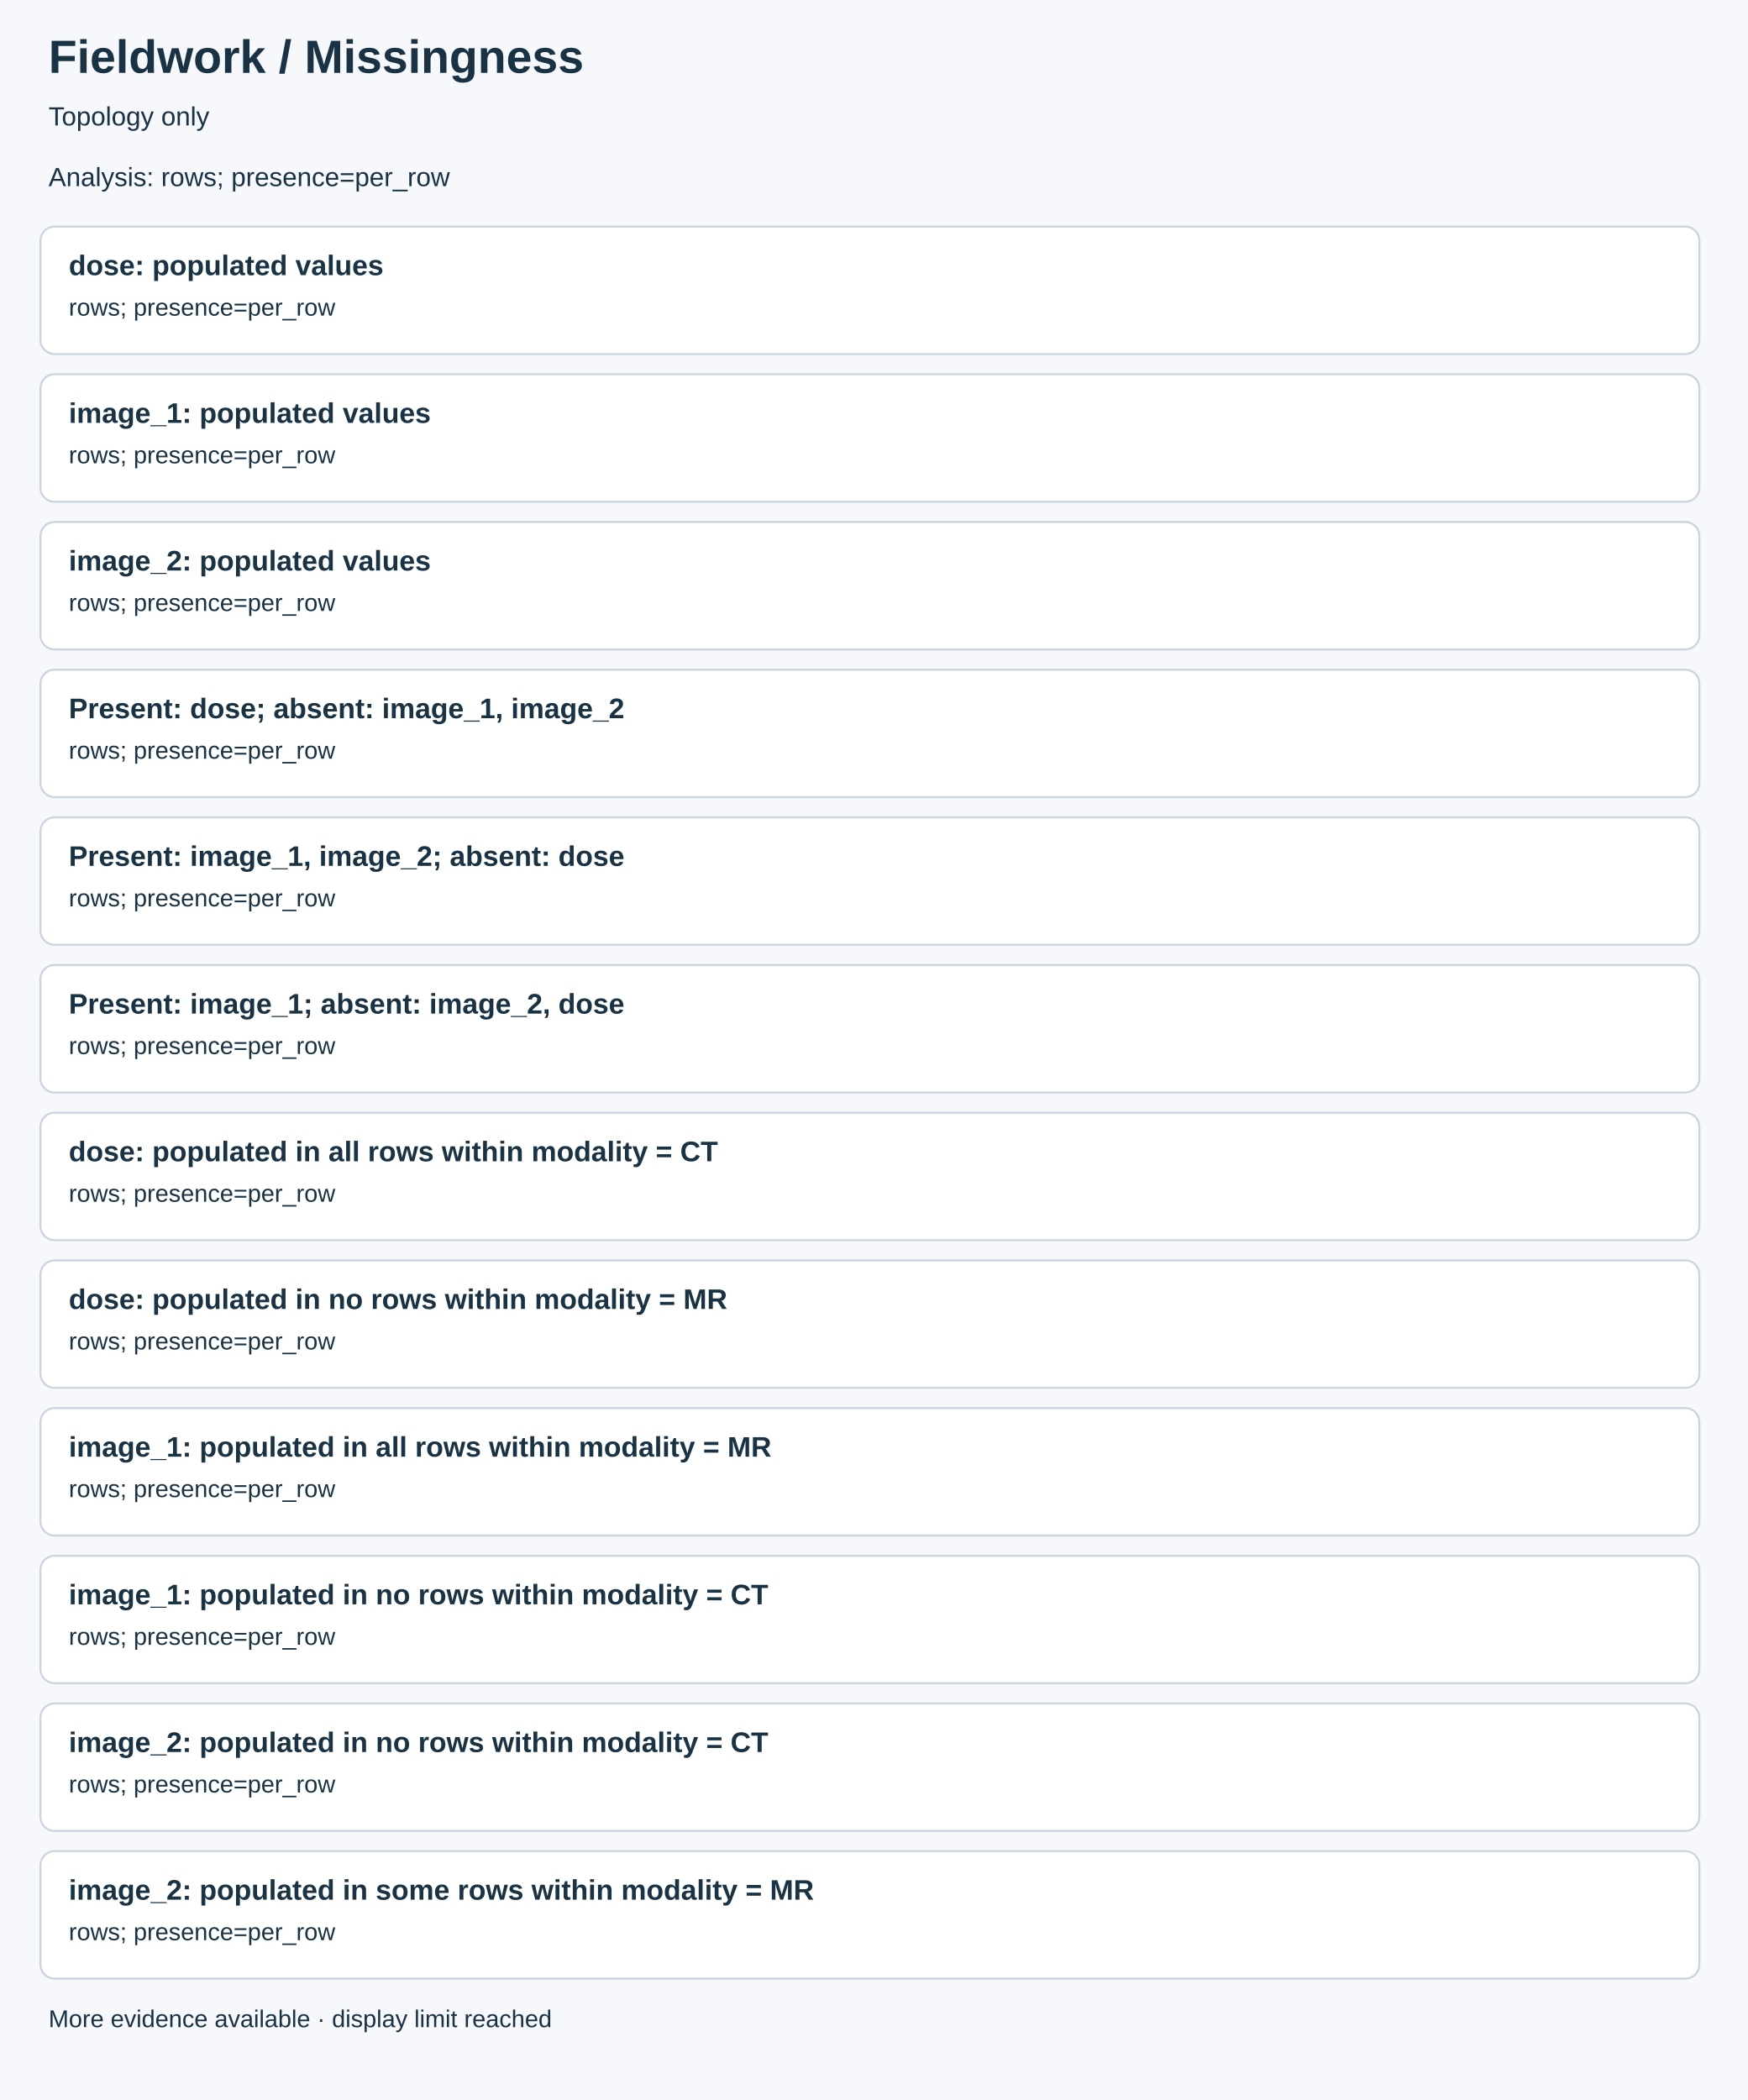
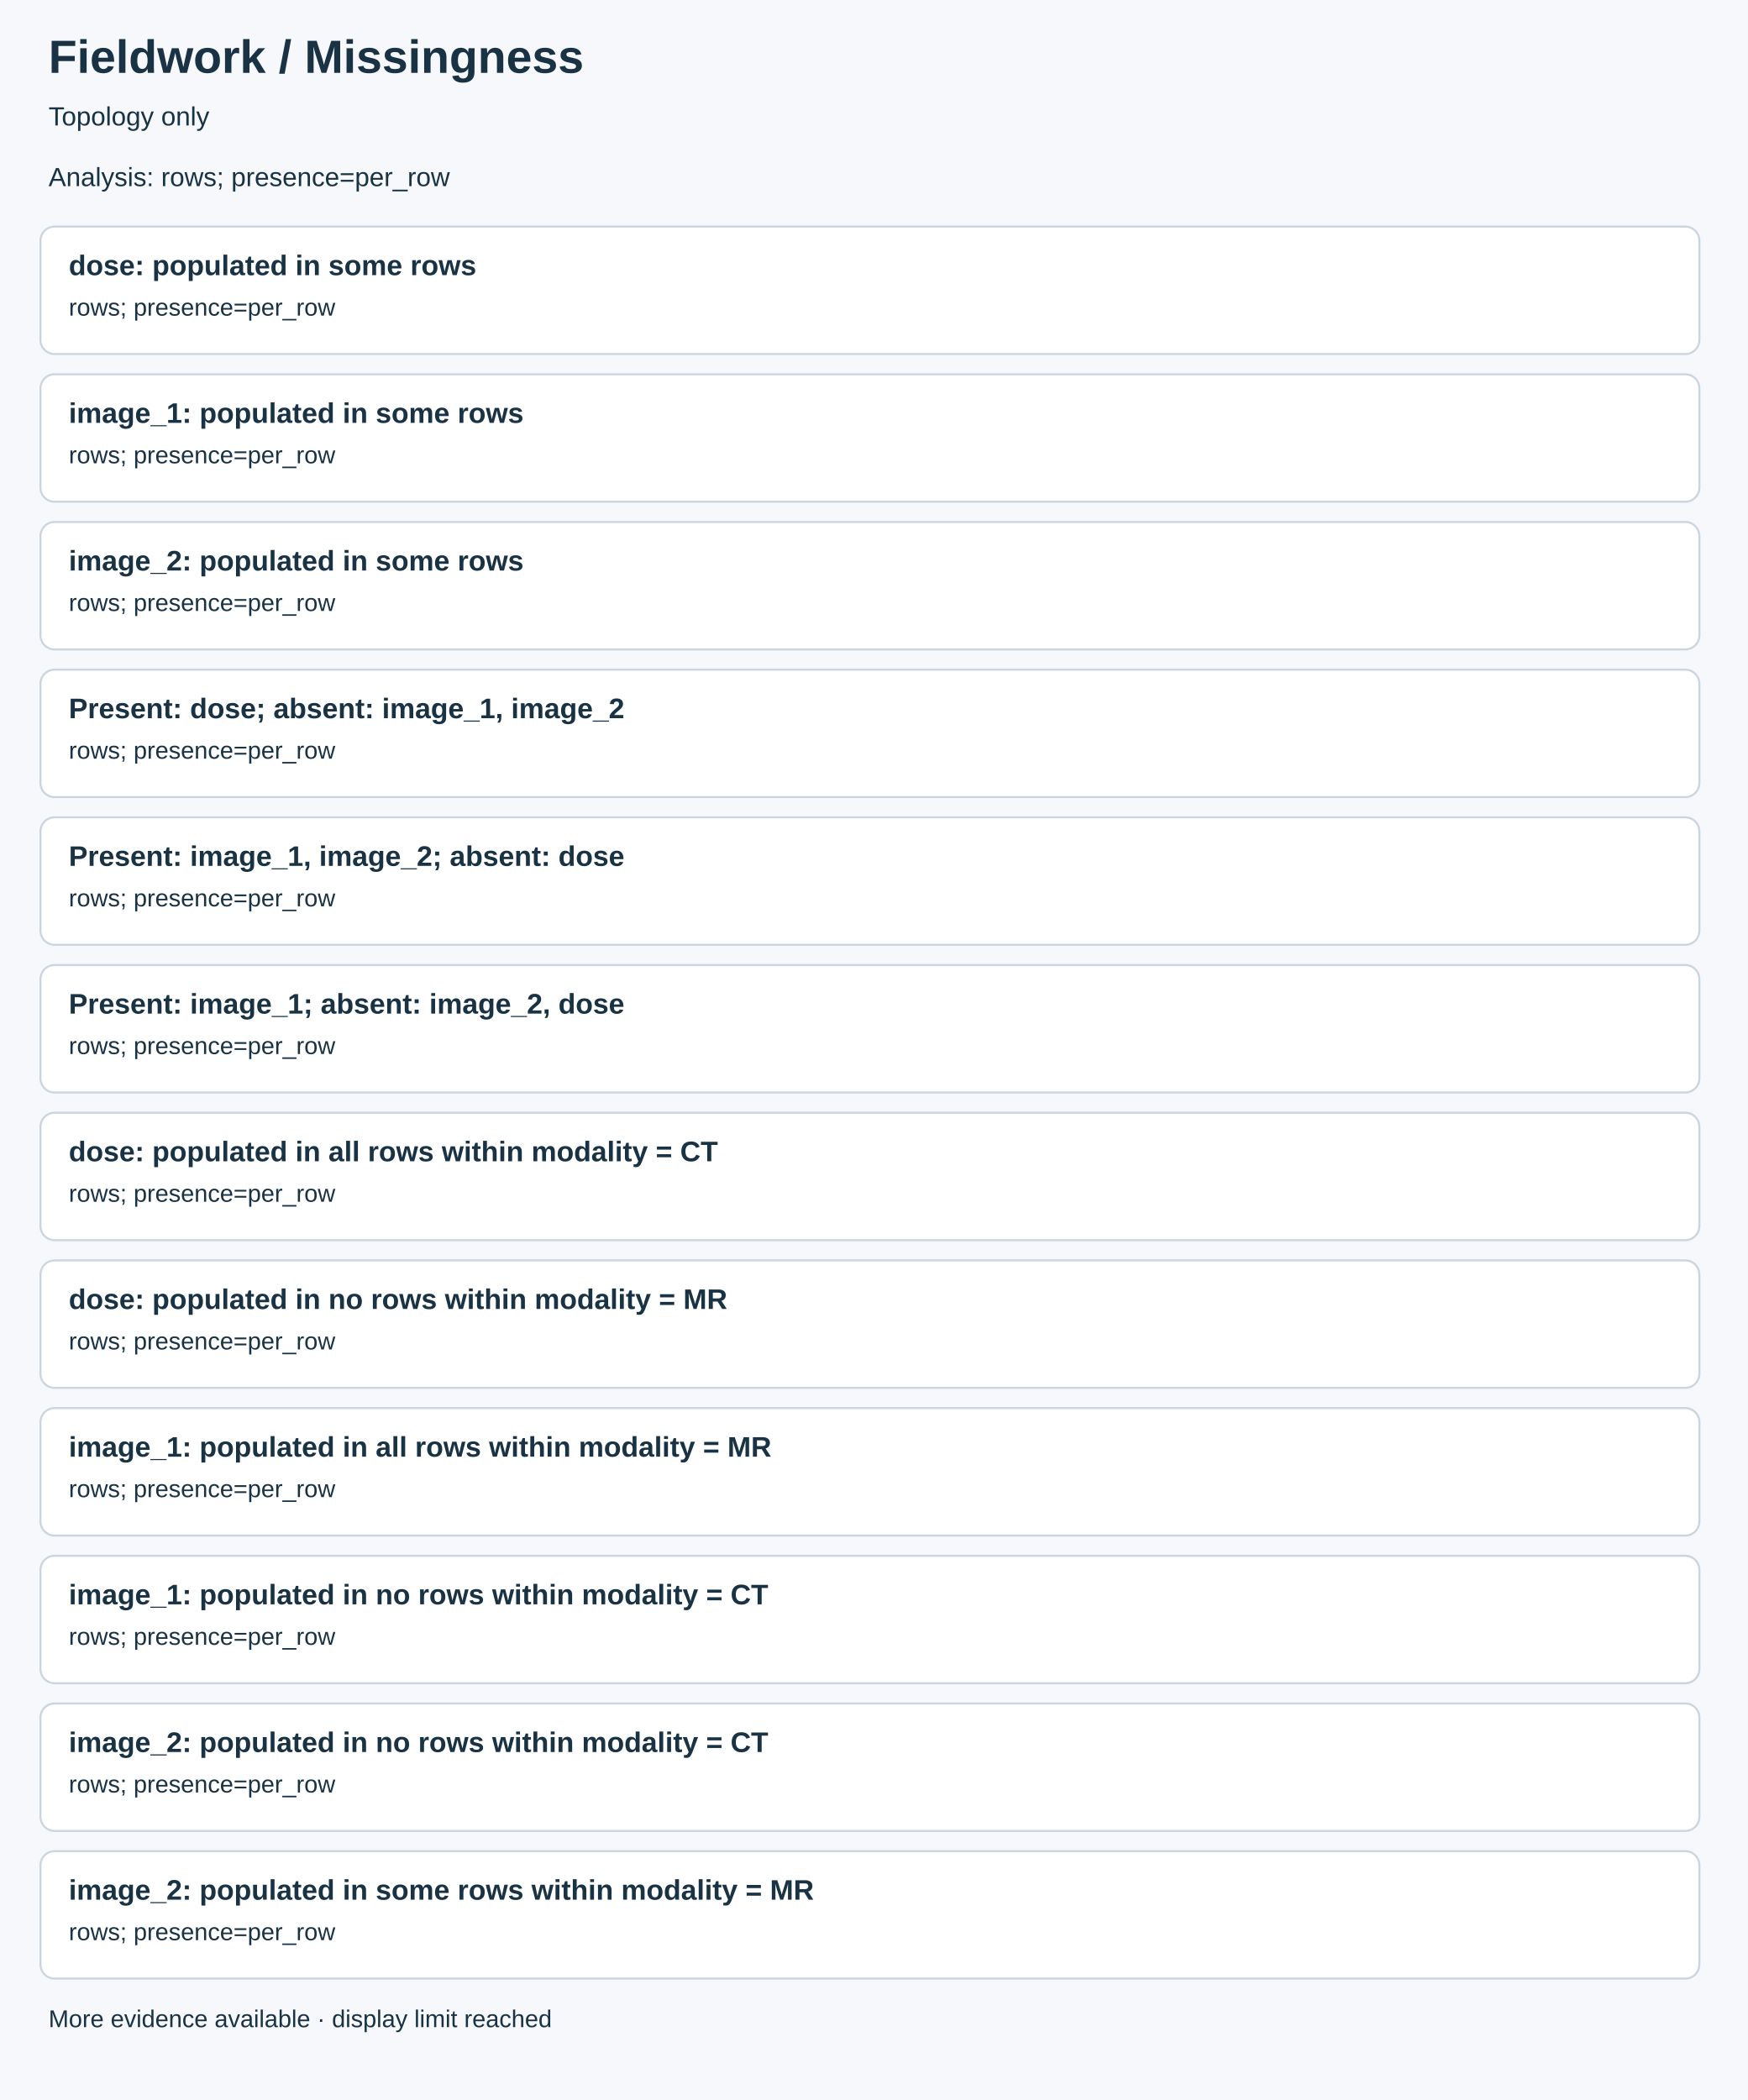
<svg xmlns="http://www.w3.org/2000/svg" role="img" aria-label="Fieldwork missingness" viewBox="0 0 864 1038" width="864" height="1038" font-family="Arial, sans-serif" fill="#193345">
  <rect width="100%" height="100%" fill="#f6f8fb" />
  <text x="24" y="36" font-size="23" font-weight="600">Fieldwork / Missingness</text>
  <text x="24" y="62" font-size="13" font-weight="400">Topology only</text>
  <text x="24" y="92" font-size="13" font-weight="400">Analysis: rows; presence=per_row</text>
  <rect x="20" y="112" width="820" height="63" rx="7" fill="#ffffff" stroke="#cbd5df" />
-   <text x="34" y="136" font-size="14" font-weight="600">dose: populated values</text>
+   <text x="34" y="136" font-size="14" font-weight="600">dose: populated in some rows</text>
  <text x="34" y="156" font-size="12" font-weight="400">rows; presence=per_row</text>
  <rect x="20" y="185" width="820" height="63" rx="7" fill="#ffffff" stroke="#cbd5df" />
-   <text x="34" y="209" font-size="14" font-weight="600">image_1: populated values</text>
+   <text x="34" y="209" font-size="14" font-weight="600">image_1: populated in some rows</text>
  <text x="34" y="229" font-size="12" font-weight="400">rows; presence=per_row</text>
  <rect x="20" y="258" width="820" height="63" rx="7" fill="#ffffff" stroke="#cbd5df" />
-   <text x="34" y="282" font-size="14" font-weight="600">image_2: populated values</text>
+   <text x="34" y="282" font-size="14" font-weight="600">image_2: populated in some rows</text>
  <text x="34" y="302" font-size="12" font-weight="400">rows; presence=per_row</text>
  <rect x="20" y="331" width="820" height="63" rx="7" fill="#ffffff" stroke="#cbd5df" />
  <text x="34" y="355" font-size="14" font-weight="600">Present: dose; absent: image_1, image_2</text>
  <text x="34" y="375" font-size="12" font-weight="400">rows; presence=per_row</text>
  <rect x="20" y="404" width="820" height="63" rx="7" fill="#ffffff" stroke="#cbd5df" />
  <text x="34" y="428" font-size="14" font-weight="600">Present: image_1, image_2; absent: dose</text>
  <text x="34" y="448" font-size="12" font-weight="400">rows; presence=per_row</text>
  <rect x="20" y="477" width="820" height="63" rx="7" fill="#ffffff" stroke="#cbd5df" />
  <text x="34" y="501" font-size="14" font-weight="600">Present: image_1; absent: image_2, dose</text>
  <text x="34" y="521" font-size="12" font-weight="400">rows; presence=per_row</text>
  <rect x="20" y="550" width="820" height="63" rx="7" fill="#ffffff" stroke="#cbd5df" />
  <text x="34" y="574" font-size="14" font-weight="600">dose: populated in all rows within modality = CT</text>
  <text x="34" y="594" font-size="12" font-weight="400">rows; presence=per_row</text>
  <rect x="20" y="623" width="820" height="63" rx="7" fill="#ffffff" stroke="#cbd5df" />
  <text x="34" y="647" font-size="14" font-weight="600">dose: populated in no rows within modality = MR</text>
  <text x="34" y="667" font-size="12" font-weight="400">rows; presence=per_row</text>
  <rect x="20" y="696" width="820" height="63" rx="7" fill="#ffffff" stroke="#cbd5df" />
  <text x="34" y="720" font-size="14" font-weight="600">image_1: populated in all rows within modality = MR</text>
  <text x="34" y="740" font-size="12" font-weight="400">rows; presence=per_row</text>
  <rect x="20" y="769" width="820" height="63" rx="7" fill="#ffffff" stroke="#cbd5df" />
  <text x="34" y="793" font-size="14" font-weight="600">image_1: populated in no rows within modality = CT</text>
  <text x="34" y="813" font-size="12" font-weight="400">rows; presence=per_row</text>
  <rect x="20" y="842" width="820" height="63" rx="7" fill="#ffffff" stroke="#cbd5df" />
  <text x="34" y="866" font-size="14" font-weight="600">image_2: populated in no rows within modality = CT</text>
  <text x="34" y="886" font-size="12" font-weight="400">rows; presence=per_row</text>
  <rect x="20" y="915" width="820" height="63" rx="7" fill="#ffffff" stroke="#cbd5df" />
  <text x="34" y="939" font-size="14" font-weight="600">image_2: populated in some rows within modality = MR</text>
  <text x="34" y="959" font-size="12" font-weight="400">rows; presence=per_row</text>
  <text x="24" y="1002" font-size="12" font-weight="400">More evidence available · display limit reached</text>
</svg>
